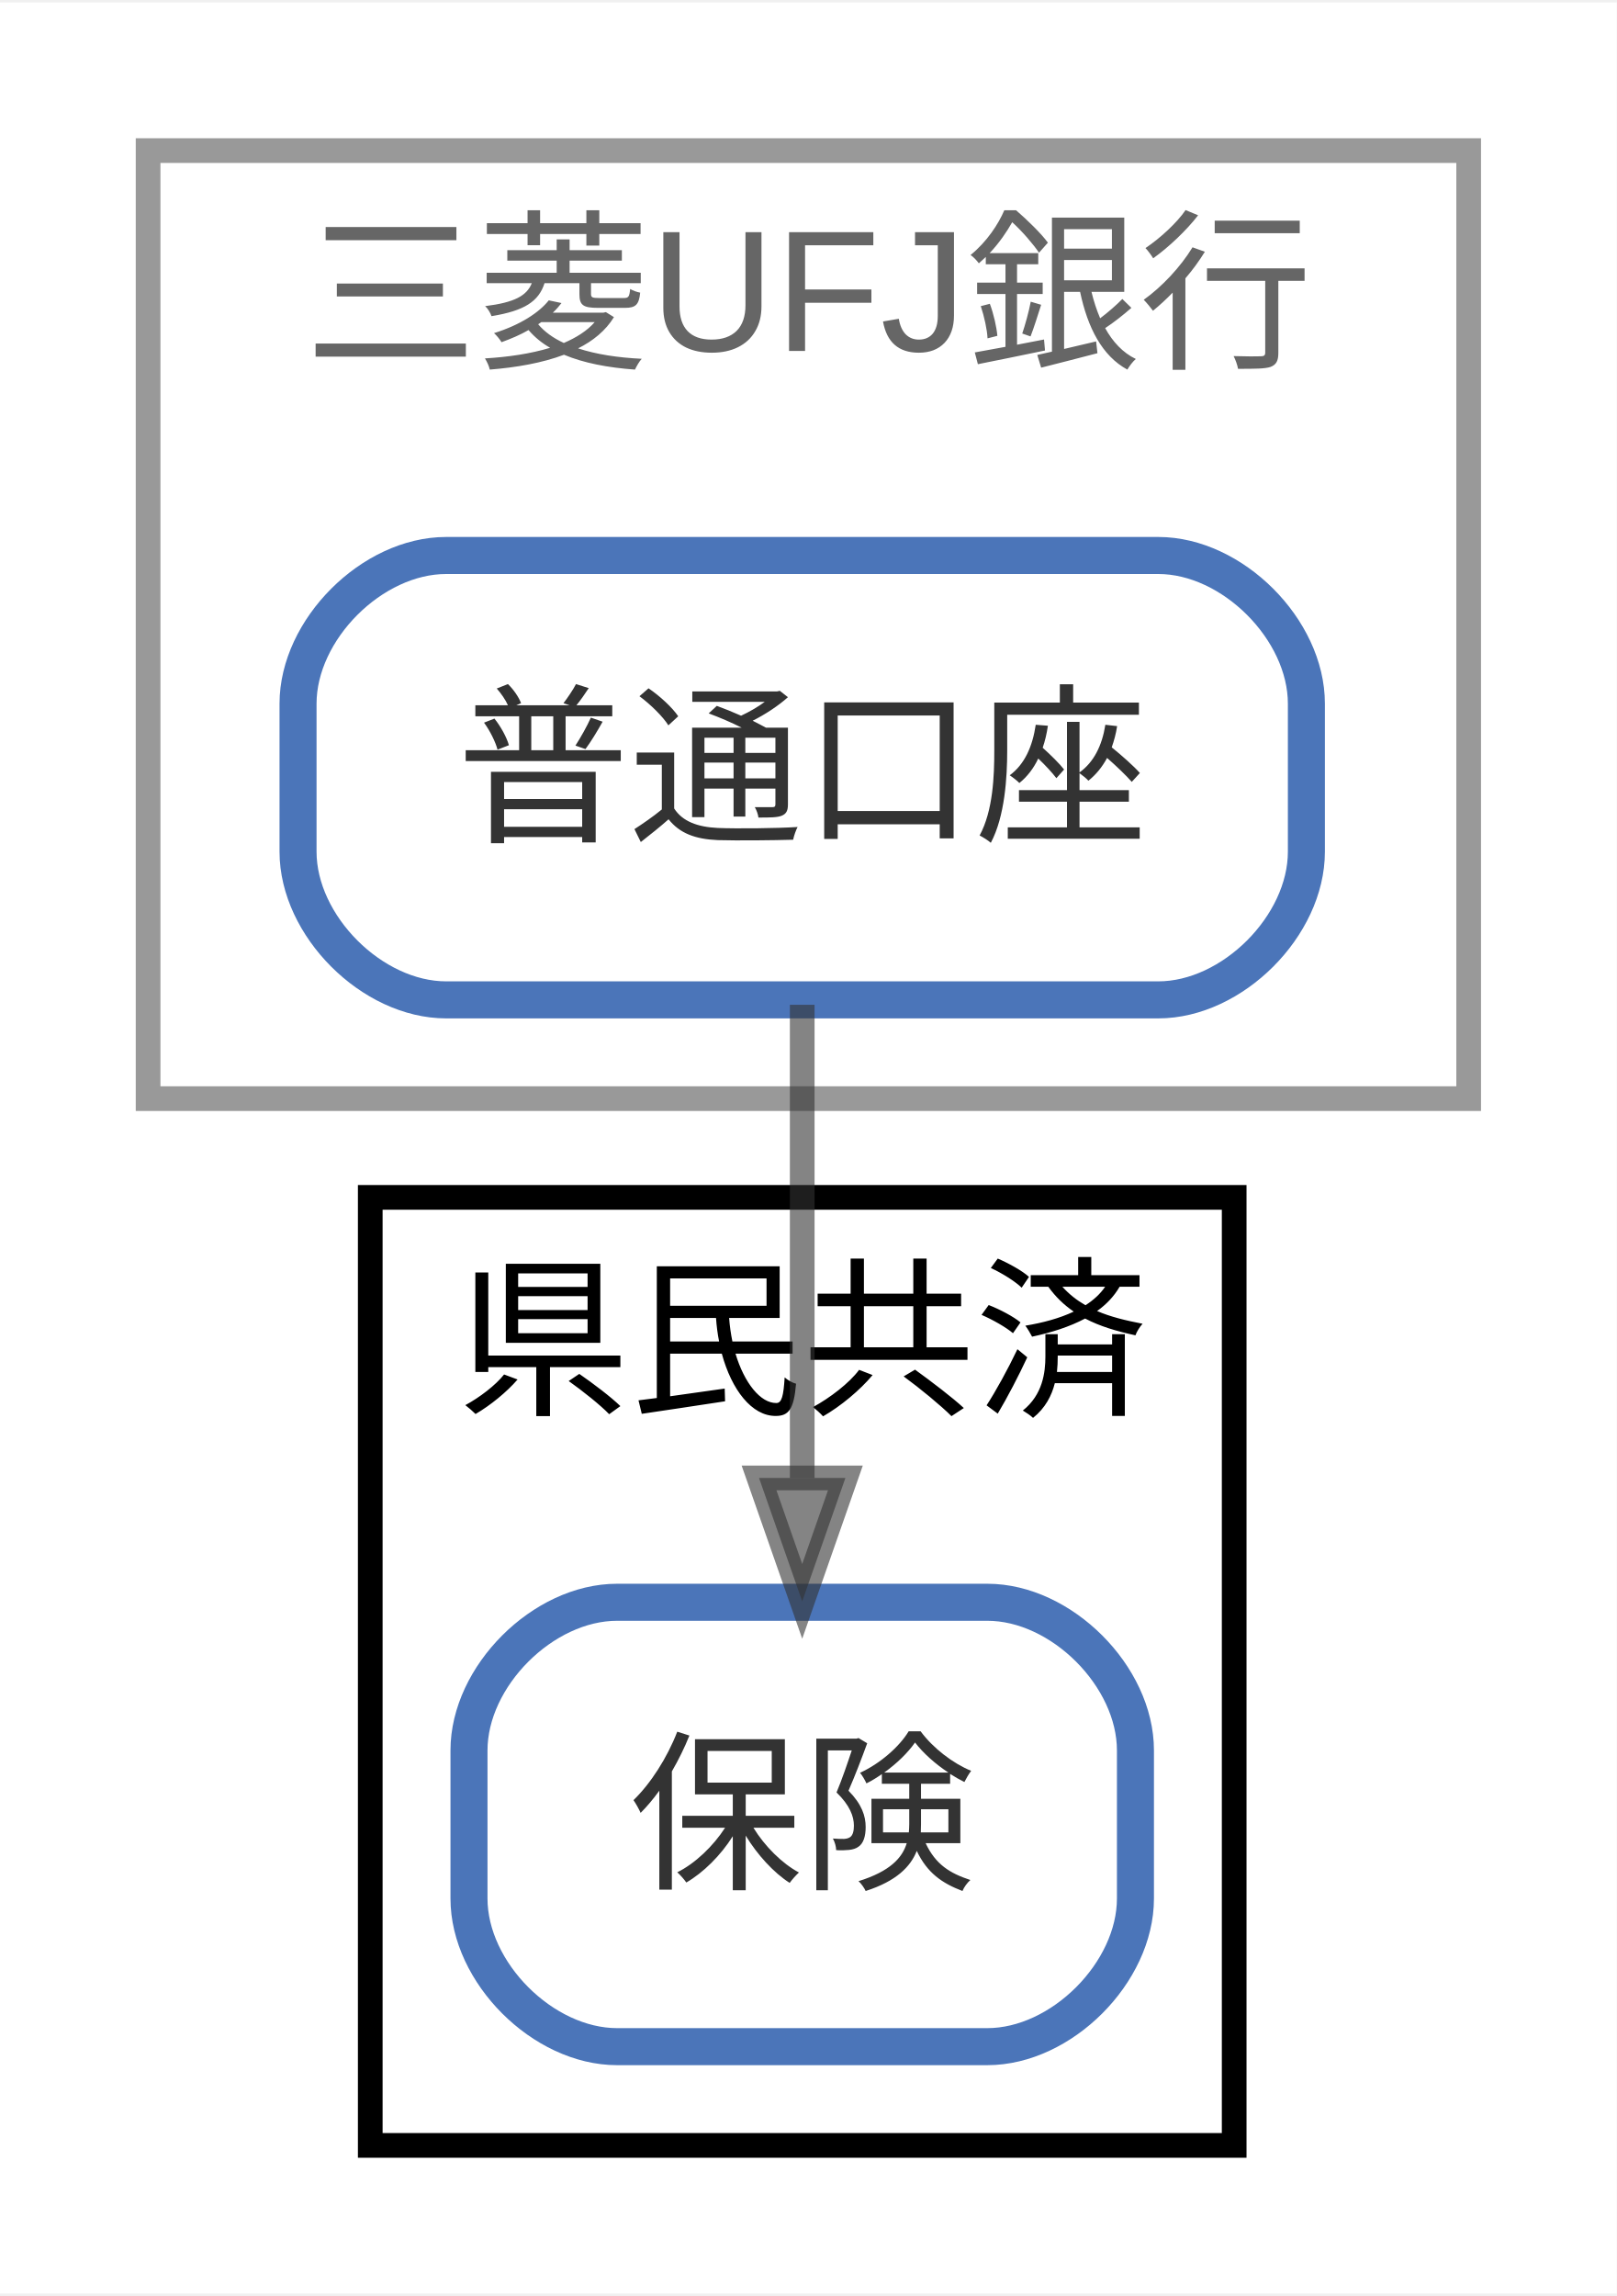
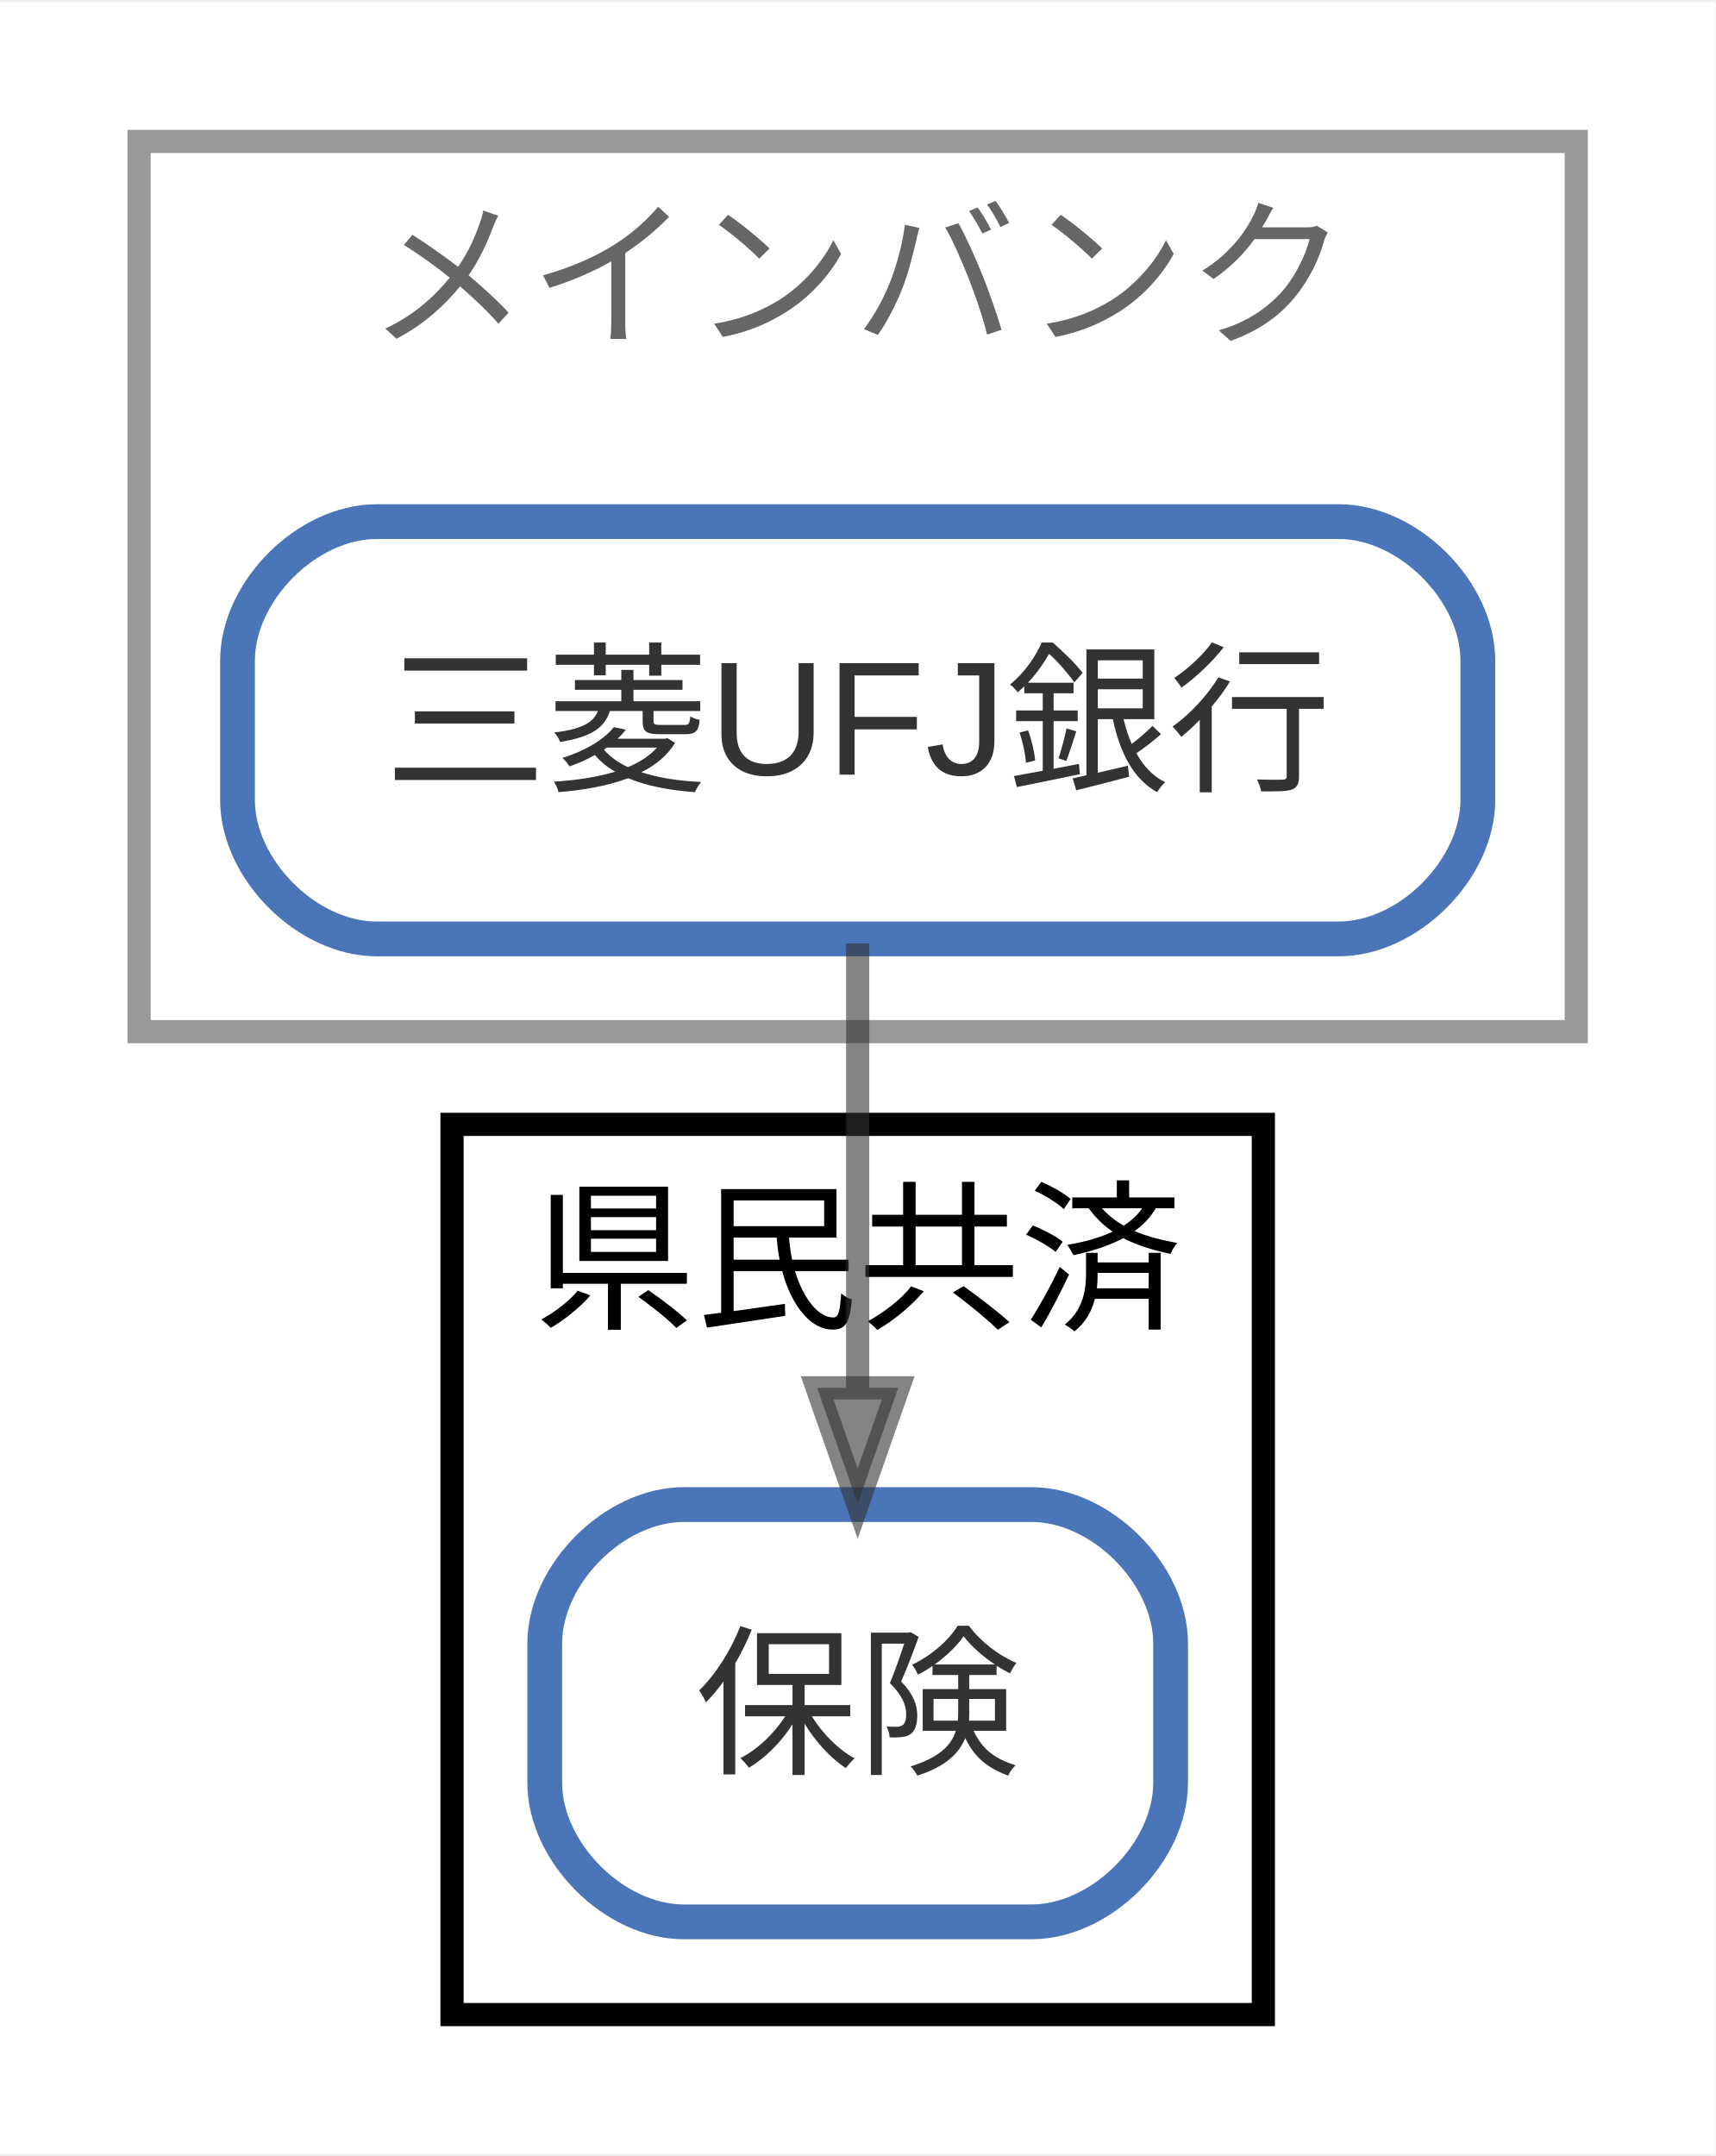
- <svg xmlns="http://www.w3.org/2000/svg" width="131pt" height="186pt" viewBox="0.00 0.00 131.00 185.60">
+ <svg xmlns="http://www.w3.org/2000/svg" width="148pt" height="186pt" viewBox="0.00 0.00 148.00 185.60">
  <g id="graph0" class="graph" transform="scale(1 1) rotate(0) translate(4 181.6)">
-     <polygon fill="#ffffff" stroke="transparent" points="-4,4 -4,-181.6 127,-181.6 127,4 -4,4" />
+     <polygon fill="#ffffff" stroke="transparent" points="-4,4 -4,-181.6 144,-181.6 144,4 -4,4" />
    <g id="clust2" class="cluster">
-       <polygon fill="none" stroke="#999999" stroke-width="2" points="8,-92.8 8,-169.6 115,-169.6 115,-92.8 8,-92.8" />
-       <text text-anchor="middle" x="61.5" y="-153" font-family="Arial" font-size="14.00" fill="#666666">三菱UFJ銀行</text>
+       <polygon fill="none" stroke="#999999" stroke-width="2" points="8,-92.8 8,-169.6 132,-169.6 132,-92.8 8,-92.8" />
+       <text text-anchor="middle" x="70" y="-153" font-family="Arial" font-size="14.00" fill="#666666">メインバンク</text>
    </g>
    <g id="clust1" class="cluster">
-       <polygon fill="none" stroke="#000000" stroke-width="2" points="26,-8 26,-84.8 96,-84.8 96,-8 26,-8" />
-       <text text-anchor="middle" x="61" y="-68.2" font-family="Arial" font-size="14.00" fill="#000000">県民共済</text>
+       <polygon fill="none" stroke="#000000" stroke-width="2" points="35,-8 35,-84.8 105,-84.8 105,-8 35,-8" />
+       <text text-anchor="middle" x="70" y="-68.2" font-family="Arial" font-size="14.00" fill="#000000">県民共済</text>
    </g>
    <g id="node1" class="node">
-       <path fill="#ffffff" stroke="#4b75b9" stroke-width="3" d="M76,-52C76,-52 46,-52 46,-52 40,-52 34,-46 34,-40 34,-40 34,-28 34,-28 34,-22 40,-16 46,-16 46,-16 76,-16 76,-16 82,-16 88,-22 88,-28 88,-28 88,-40 88,-40 88,-46 82,-52 76,-52" />
-       <text text-anchor="middle" x="61" y="-29.8" font-family="Arial" font-size="14.00" fill="#333333">保険</text>
+       <path fill="#ffffff" stroke="#4b75b9" stroke-width="3" d="M85,-52C85,-52 55,-52 55,-52 49,-52 43,-46 43,-40 43,-40 43,-28 43,-28 43,-22 49,-16 55,-16 55,-16 85,-16 85,-16 91,-16 97,-22 97,-28 97,-28 97,-40 97,-40 97,-46 91,-52 85,-52" />
+       <text text-anchor="middle" x="70" y="-29.8" font-family="Arial" font-size="14.00" fill="#333333">保険</text>
    </g>
    <g id="node2" class="node">
-       <path fill="#ffffff" stroke="#4b75b9" stroke-width="3" d="M89.851,-136.8C89.851,-136.8 32.149,-136.8 32.149,-136.8 26.149,-136.8 20.149,-130.8 20.149,-124.8 20.149,-124.8 20.149,-112.8 20.149,-112.8 20.149,-106.8 26.149,-100.8 32.149,-100.8 32.149,-100.8 89.851,-100.8 89.851,-100.8 95.851,-100.8 101.851,-106.8 101.851,-112.8 101.851,-112.8 101.851,-124.8 101.851,-124.8 101.851,-130.8 95.851,-136.8 89.851,-136.8" />
-       <text text-anchor="middle" x="61" y="-114.6" font-family="Arial" font-size="14.00" fill="#333333">普通口座</text>
+       <path fill="#ffffff" stroke="#4b75b9" stroke-width="3" d="M111.508,-136.8C111.508,-136.8 28.492,-136.8 28.492,-136.8 22.492,-136.8 16.492,-130.8 16.492,-124.8 16.492,-124.8 16.492,-112.8 16.492,-112.8 16.492,-106.8 22.492,-100.8 28.492,-100.8 28.492,-100.8 111.508,-100.8 111.508,-100.8 117.508,-100.8 123.508,-106.8 123.508,-112.8 123.508,-112.8 123.508,-124.8 123.508,-124.8 123.508,-130.8 117.508,-136.8 111.508,-136.8" />
+       <text text-anchor="middle" x="70" y="-114.6" font-family="Arial" font-size="14.00" fill="#333333">三菱UFJ銀行</text>
    </g>
    <g id="edge1" class="edge">
-       <path fill="none" stroke="#333333" stroke-width="2" stroke-opacity="0.6" d="M61,-100.4C61,-100.4 61,-62.073 61,-62.073" />
-       <polygon fill="#333333" fill-opacity="0.6" stroke="#333333" stroke-width="2" stroke-opacity="0.6" points="64.5,-62.073 61,-52.073 57.5,-62.073 64.5,-62.073" />
+       <path fill="none" stroke="#333333" stroke-width="2" stroke-opacity="0.6" d="M70,-100.4C70,-100.4 70,-62.073 70,-62.073" />
+       <polygon fill="#333333" fill-opacity="0.6" stroke="#333333" stroke-width="2" stroke-opacity="0.6" points="73.5,-62.073 70,-52.073 66.5,-62.073 73.5,-62.073" />
    </g>
  </g>
</svg>
